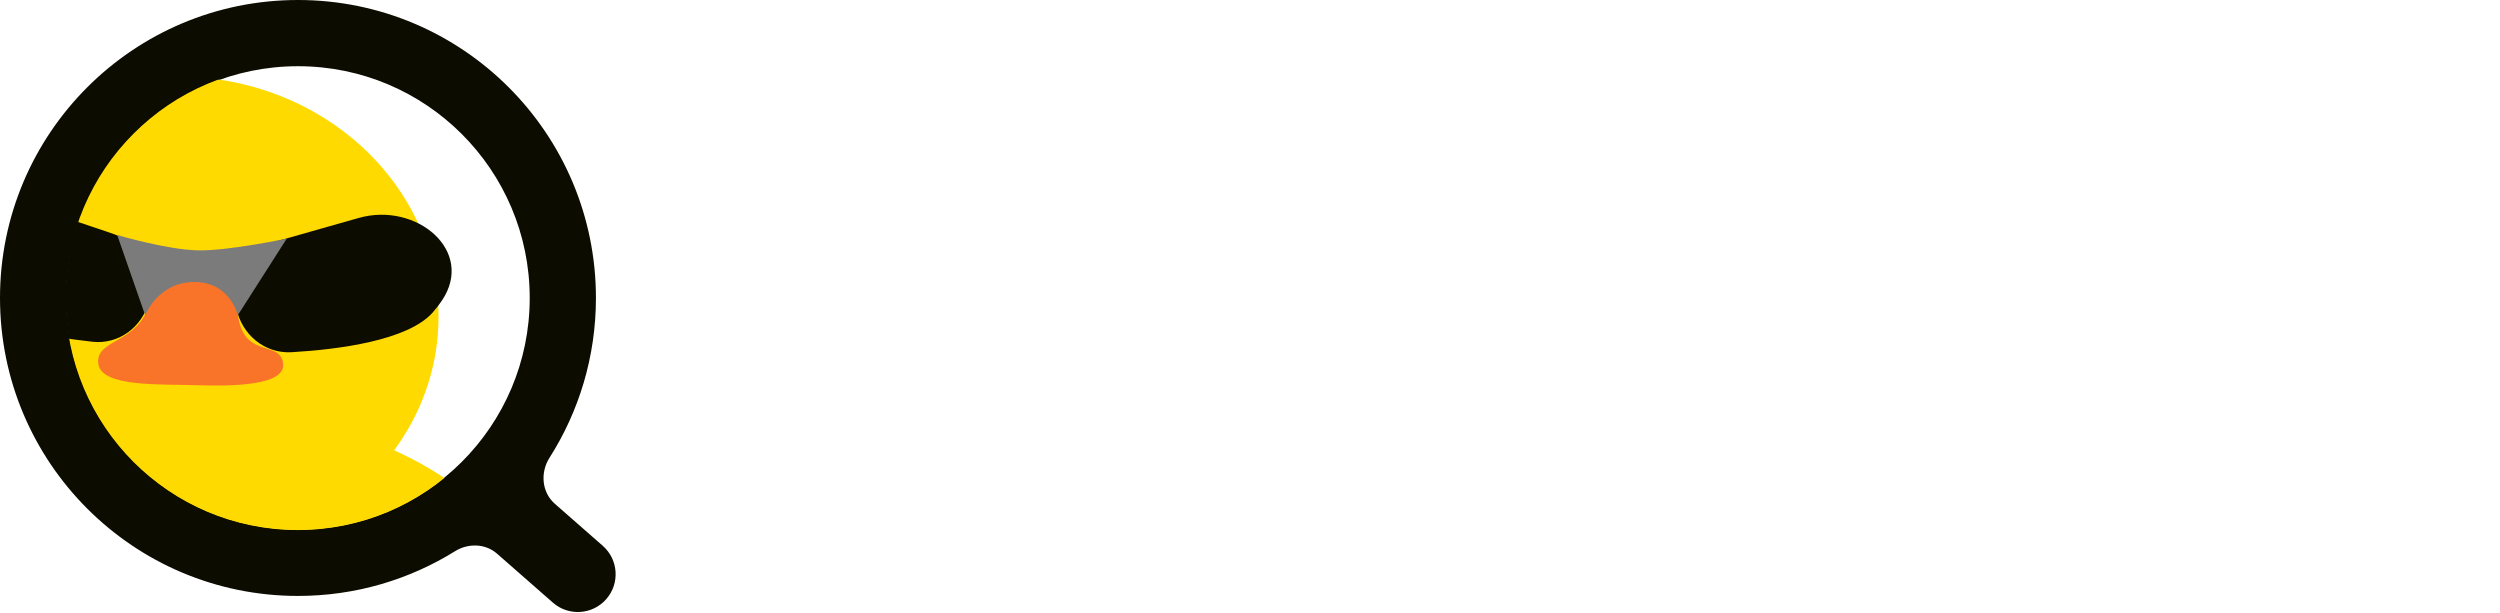
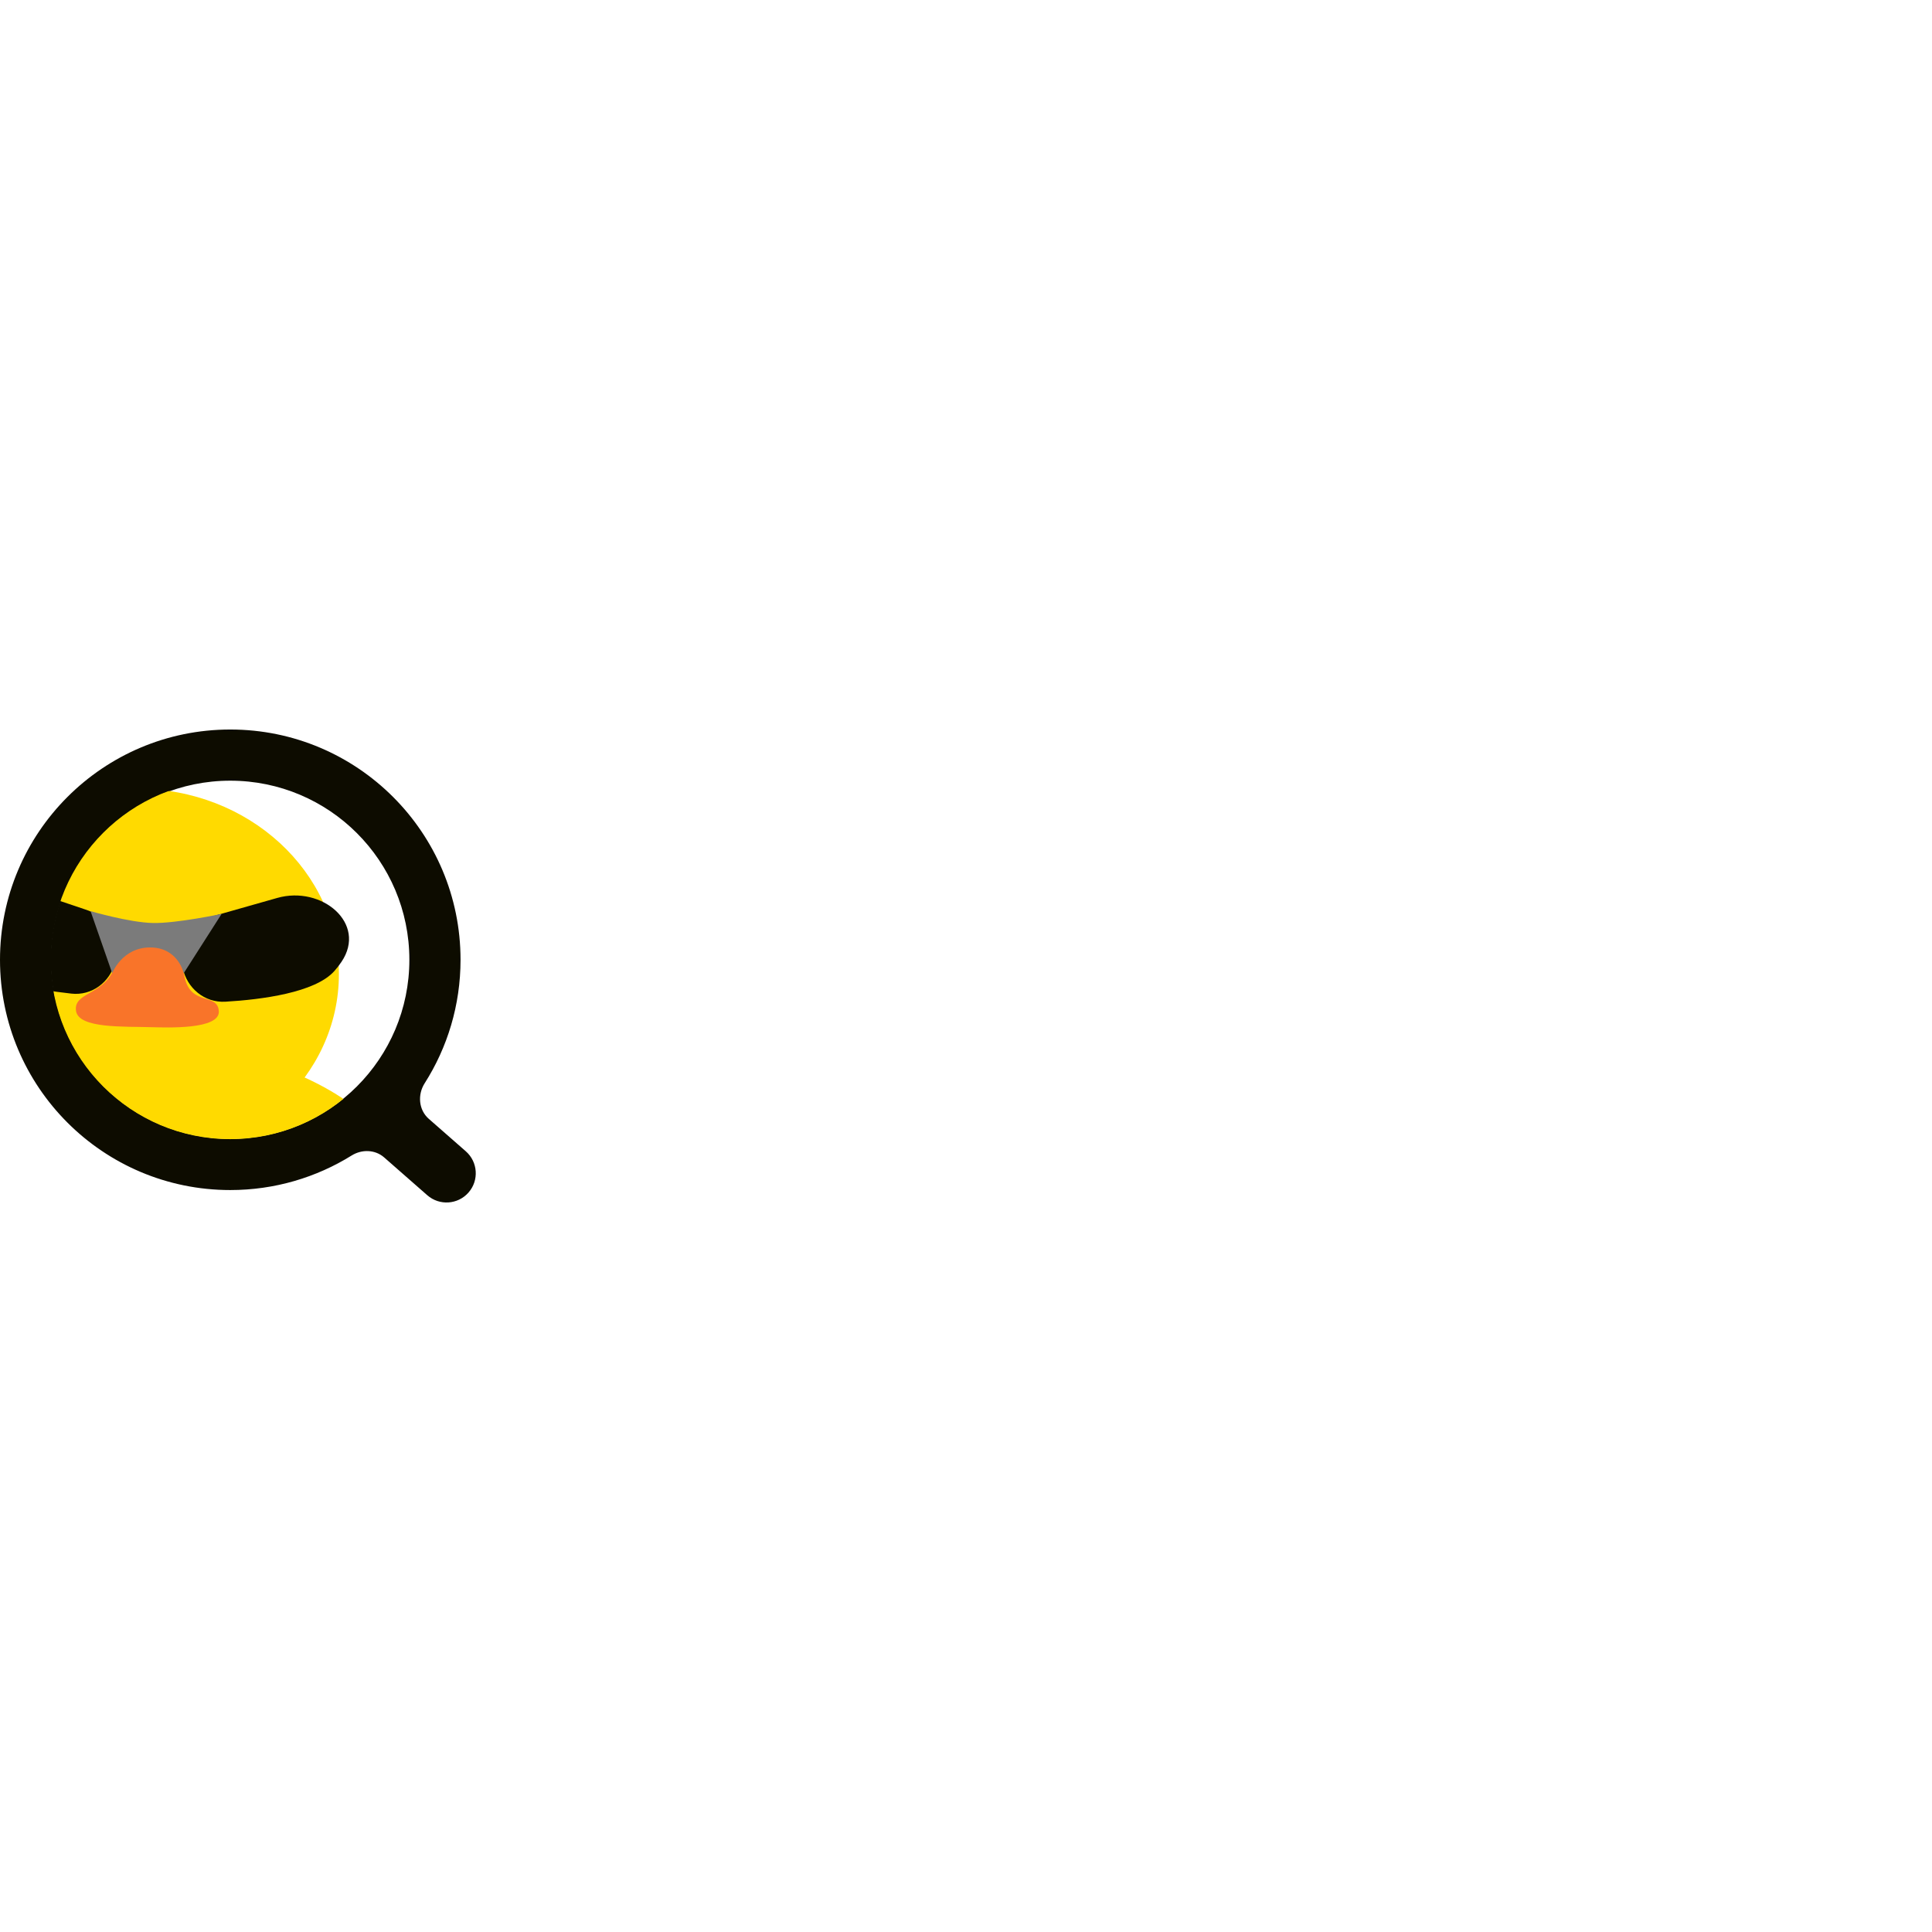
- <svg xmlns="http://www.w3.org/2000/svg" width="915" height="224" viewBox="0 0 915 224" fill="none">
+ <svg xmlns="http://www.w3.org/2000/svg" width="224" height="224" viewBox="0 0 915 224" fill="none">
  <path fill-rule="evenodd" clip-rule="evenodd" d="M181.934 202.657C177.66 198.91 171.38 198.739 166.553 201.739C149.86 212.117 130.158 218.111 109.055 218.111C48.826 218.111 0 169.285 0 109.055C0 48.826 48.826 0 109.055 0C169.285 0 218.111 48.826 218.111 109.055C218.111 130.578 211.876 150.644 201.115 167.546C197.676 172.947 198.265 180.17 203.079 184.391L220.608 199.758C226.354 204.796 226.929 213.538 221.891 219.284C216.854 225.031 208.111 225.605 202.365 220.568L181.934 202.657ZM193.876 109.055C193.876 155.901 155.901 193.876 109.055 193.876C62.21 193.876 24.235 155.901 24.235 109.055C24.235 62.21 62.21 24.235 109.055 24.235C155.901 24.235 193.876 62.21 193.876 109.055Z" fill="#0D0C00" />
  <mask id="mask0_1129_68727" style="mask-type:alpha" maskUnits="userSpaceOnUse" x="24" y="24" width="170" height="170">
    <circle cx="109" cy="109" r="85" fill="#D9D9D9" />
  </mask>
  <g mask="url(#mask0_1129_68727)">
    <ellipse cx="64.948" cy="115.828" rx="95.557" ry="87.813" fill="#FFDA00" />
    <path d="M36.023 133.358C37.365 141.658 58.561 140.571 71.878 140.983C79.046 141.134 104.25 142.219 103.636 133.358C103.021 124.496 90.278 131.163 87.41 117.149C84.542 103.136 80.262 101.587 71.878 100.796C65.322 100.178 58.07 103.16 53.767 113.67C48.805 125.79 34.59 124.496 36.023 133.358Z" fill="#F97429" />
    <path d="M201.289 242.915C201.289 307.053 137.116 337.612 57.954 337.612C-60.695 337.612 -86.832 296.099 -82.476 242.915C-77.965 187.84 -21.208 148.219 57.954 148.219C137.116 148.219 201.289 182.176 201.289 242.915Z" fill="#FFDA00" />
    <path fill-rule="evenodd" clip-rule="evenodd" d="M-19.799 104.156C-31.394 85.59 -8.906 68.605 11.835 75.6L41.07 85.46C51.406 88.946 57.273 99.845 54.491 110.392C52.03 119.724 43.461 126.131 33.867 125.085C16.889 123.236 -8.321 118.758 -16.944 108.168C-17.972 106.905 -18.922 105.561 -19.799 104.156Z" fill="#0D0C00" />
    <path fill-rule="evenodd" clip-rule="evenodd" d="M161.737 110.016C173.99 91.816 152.394 73.776 131.288 79.77L101.432 88.249C90.794 91.27 84.287 101.985 86.511 112.818C88.494 122.477 96.891 129.488 106.735 128.91C123.869 127.904 149.174 124.658 158.34 114.408C159.563 113.041 160.693 111.567 161.737 110.016Z" fill="#0D0C00" />
    <path fill-rule="evenodd" clip-rule="evenodd" d="M42.891 86.016C42.891 86.016 61.179 91.396 72.382 91.631C83.586 91.865 104.962 87.316 104.962 87.316L87.01 115.423C87.01 115.423 84.419 103.21 71.098 103.21C57.776 103.21 53.143 115.423 53.143 115.423L42.891 86.016Z" fill="#7B7B7B" />
  </g>
</svg>
